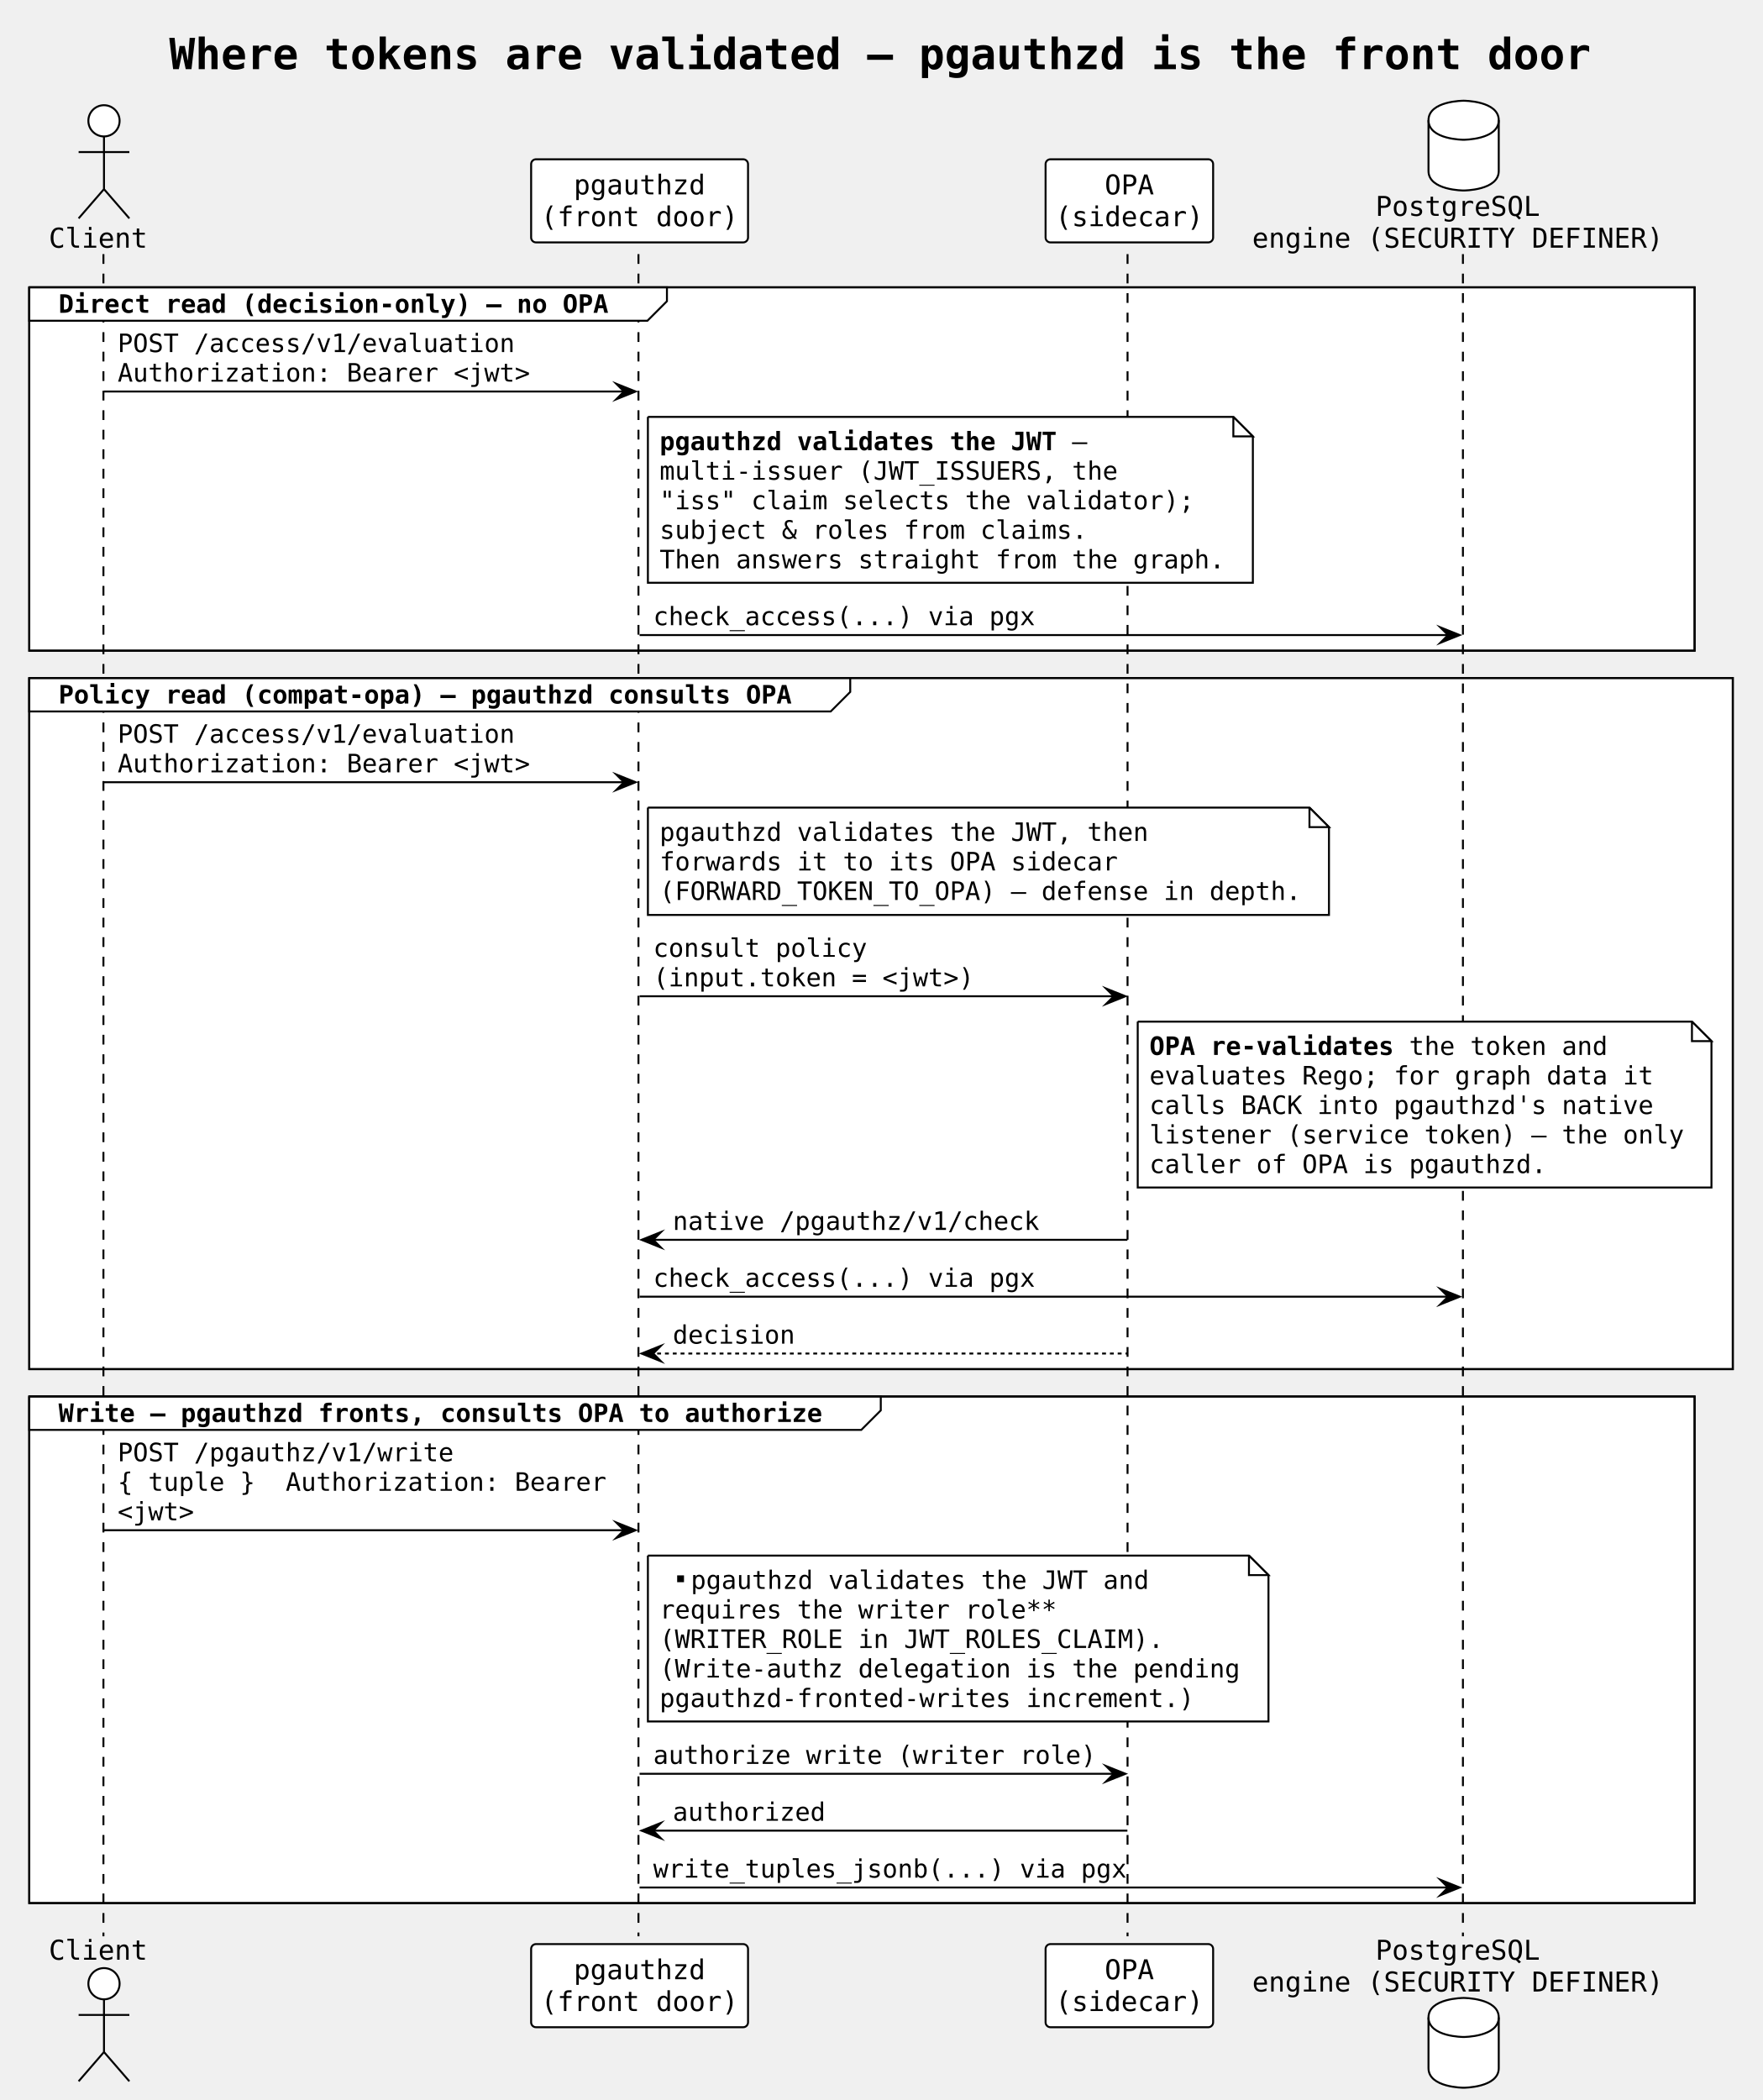
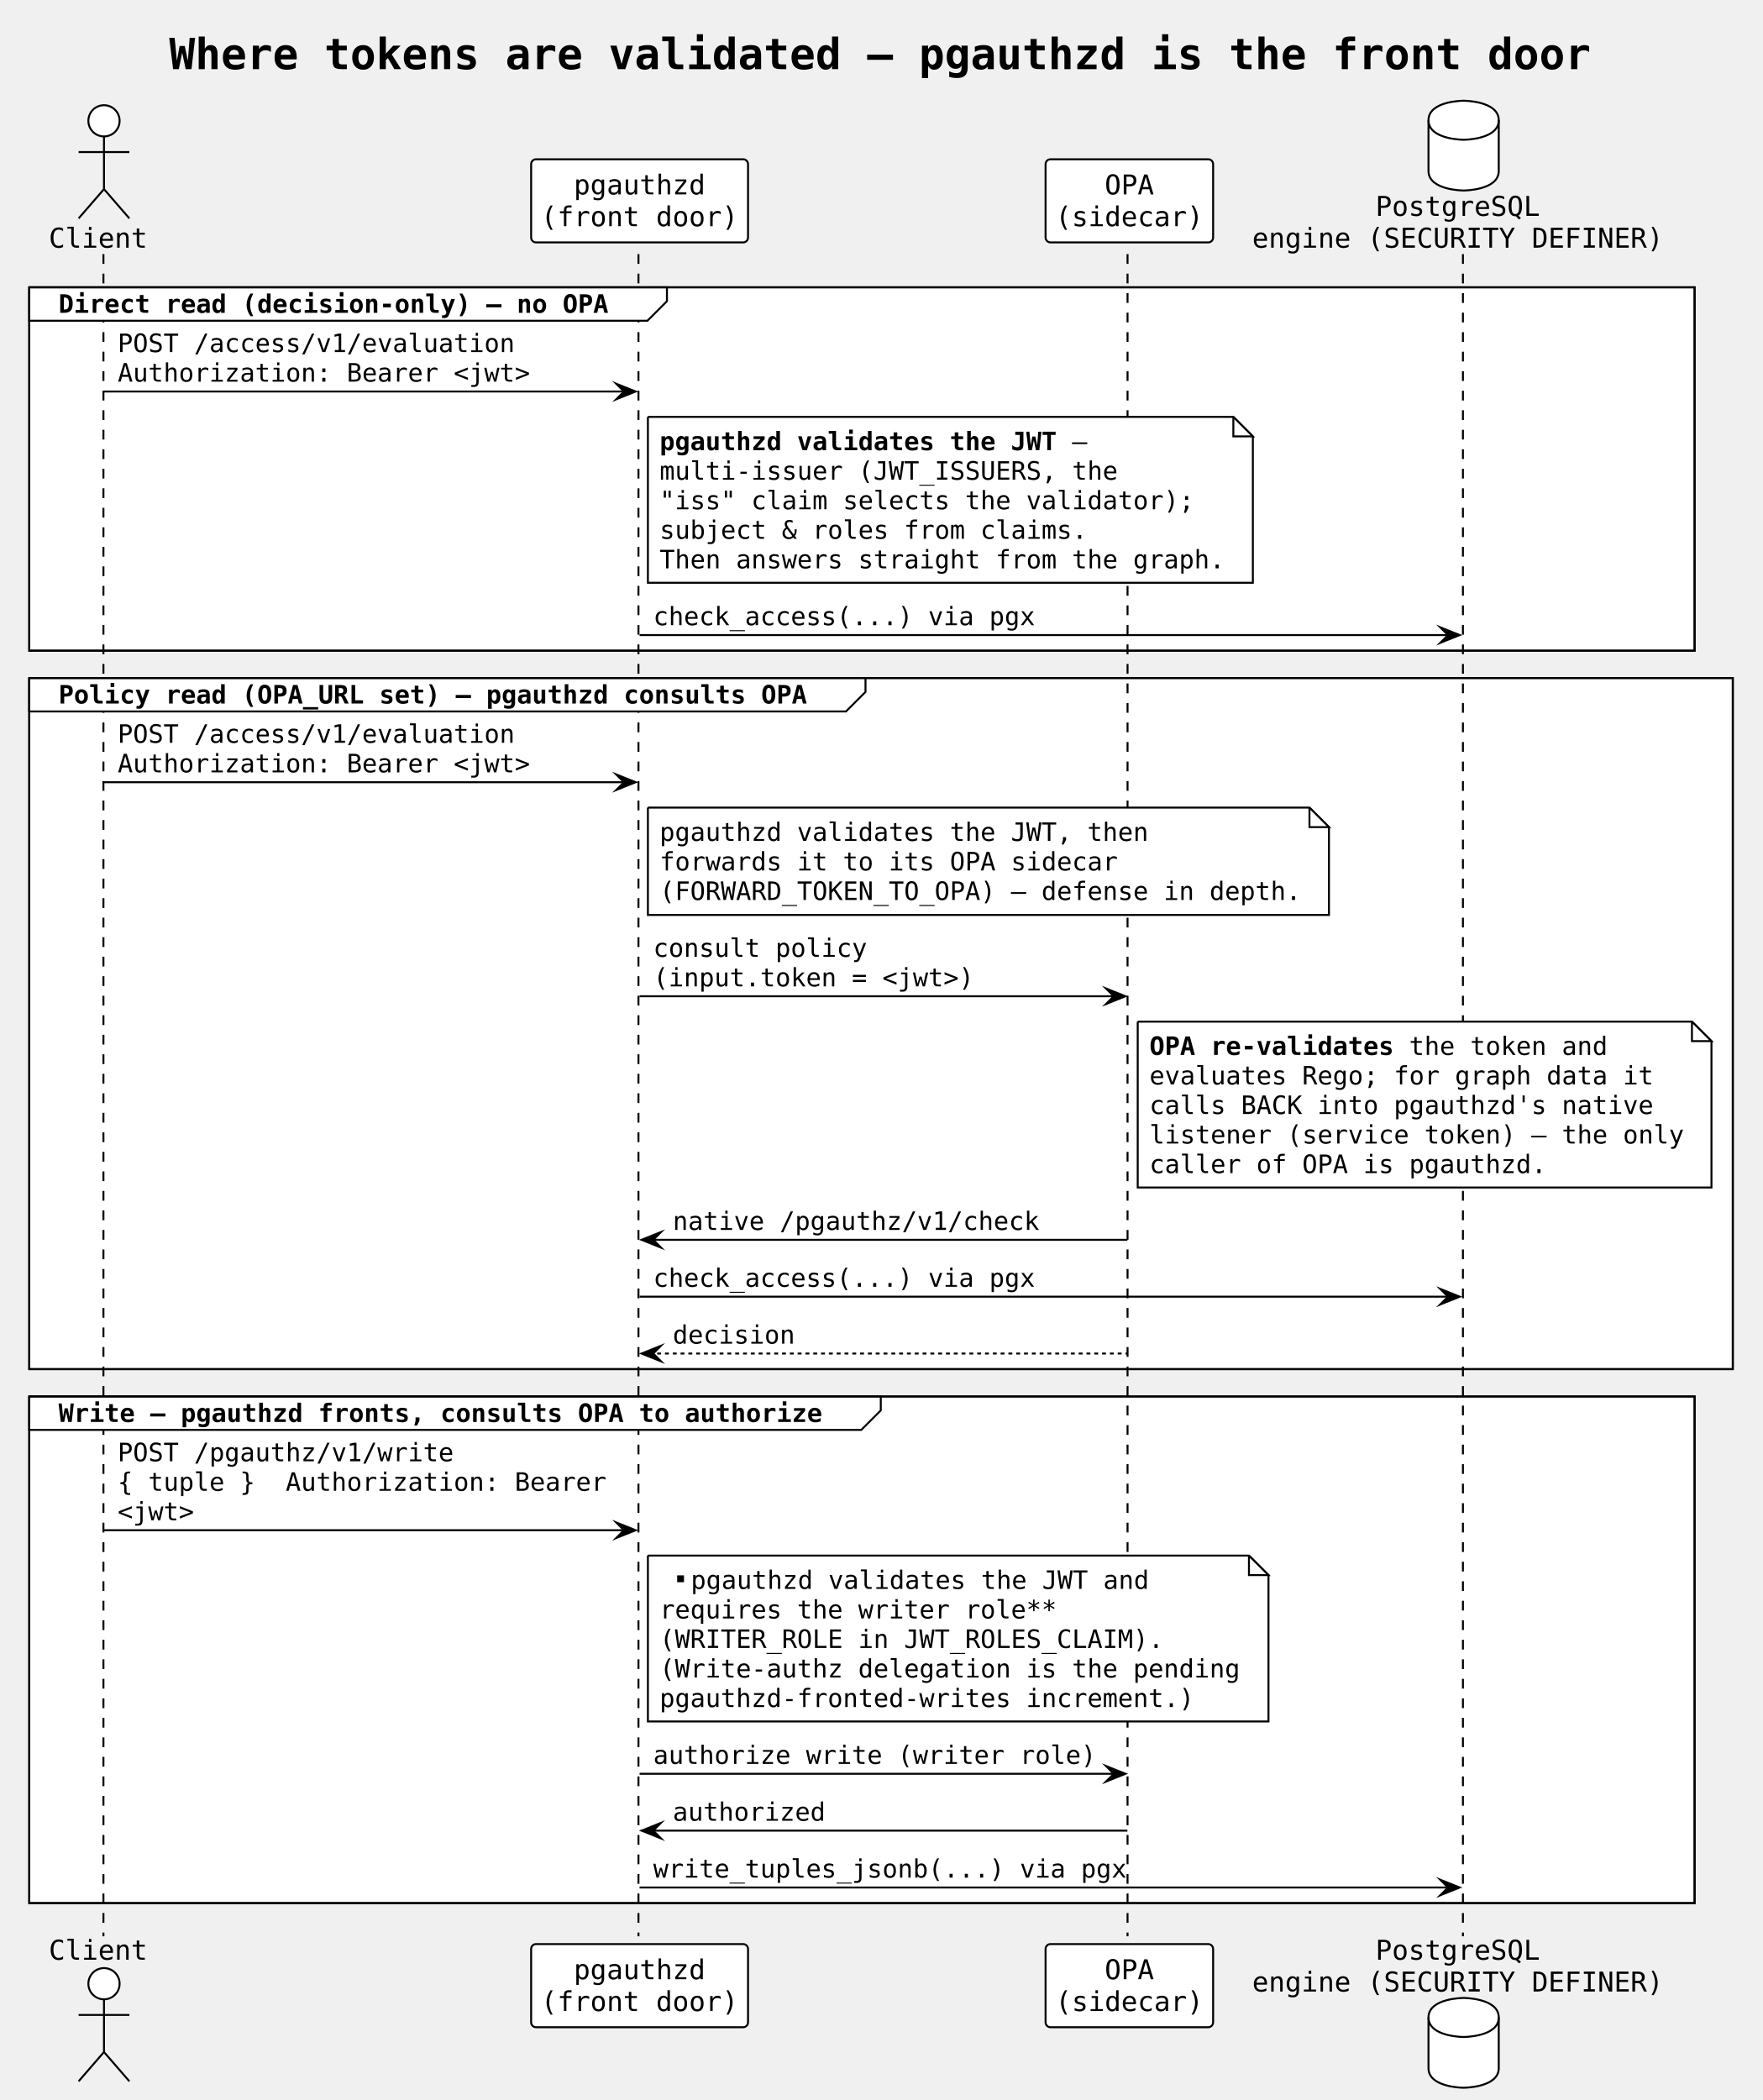
<svg xmlns="http://www.w3.org/2000/svg" contentStyleType="text/css" data-diagram-type="SEQUENCE" height="1076px" preserveAspectRatio="none" style="width:903px;height:1076px;background:#FFFFFF;" version="1.1" viewBox="0 0 903 1076" width="903px" zoomAndPan="magnify">
  <defs />
  <g>
    <g class="title" data-source-line="8">
      <text fill="#000000" font-family="monospace" font-size="22" font-weight="700" lengthAdjust="spacing" textLength="728.481" x="86.726" y="35.421">Where tokens are validated — pgauthzd is the front door</text>
    </g>
    <rect fill="#FFFFFF" height="186.195" style="stroke:#000000;stroke-width:1;" width="853.359" x="15" y="147.203" />
    <rect fill="#FFFFFF" height="354.125" style="stroke:#000000;stroke-width:1;" width="872.933" x="15" y="347.398" />
    <rect fill="#FFFFFF" height="259.594" style="stroke:#000000;stroke-width:1;" width="853.359" x="15" y="715.523" />
    <g class="participant-lifeline" data-entity-uid="part1" data-qualified-name="app" data-source-line="10" id="part1-lifeline">
      <g>
        <rect fill="#000000" fill-opacity="0" height="861.914" width="8" x="49.286" y="130.203" />
        <line style="stroke:#000000;stroke-width:1;stroke-dasharray:5,5;" x1="53" x2="53" y1="130.203" y2="992.117" />
      </g>
    </g>
    <g class="participant-lifeline" data-entity-uid="part2" data-qualified-name="pgd" data-source-line="11" id="part2-lifeline">
      <g>
        <rect fill="#000000" fill-opacity="0" height="861.914" width="8" x="323.739" y="130.203" />
        <line style="stroke:#000000;stroke-width:1;stroke-dasharray:5,5;" x1="327.167" x2="327.167" y1="130.203" y2="992.117" />
      </g>
    </g>
    <g class="participant-lifeline" data-entity-uid="part3" data-qualified-name="opa" data-source-line="12" id="part3-lifeline">
      <g>
        <rect fill="#000000" fill-opacity="0" height="861.914" width="8" x="574.712" y="130.203" />
        <line style="stroke:#000000;stroke-width:1;stroke-dasharray:5,5;" x1="577.783" x2="577.783" y1="130.203" y2="992.117" />
      </g>
    </g>
    <g class="participant-lifeline" data-entity-uid="part4" data-qualified-name="pg" data-source-line="13" id="part4-lifeline">
      <g>
        <rect fill="#000000" fill-opacity="0" height="861.914" width="8" x="746" y="130.203" />
        <line style="stroke:#000000;stroke-width:1;stroke-dasharray:5,5;" x1="749.642" x2="749.642" y1="130.203" y2="992.117" />
      </g>
    </g>
    <g class="participant participant-head" data-entity-uid="part1" data-qualified-name="app" data-source-line="10" id="part1-head">
      <text fill="#000000" font-family="monospace" font-size="14" lengthAdjust="spacing" textLength="50.572" x="25" y="126.901">Client</text>
      <ellipse cx="53.286" cy="61.906" fill="#FFFFFF" rx="8" ry="8" style="stroke:#000000;stroke-width:1;" />
      <path d="M53.286,69.906 L53.286,96.906 M40.286,77.906 L66.286,77.906 M53.286,96.906 L40.286,111.906 M53.286,96.906 L66.286,111.906" fill="none" style="stroke:#000000;stroke-width:1;" />
    </g>
    <g class="participant participant-tail" data-entity-uid="part1" data-qualified-name="app" data-source-line="10" id="part1-tail">
      <text fill="#000000" font-family="monospace" font-size="14" lengthAdjust="spacing" textLength="50.572" x="25" y="1004.112">Client</text>
      <ellipse cx="53.286" cy="1016.414" fill="#FFFFFF" rx="8" ry="8" style="stroke:#000000;stroke-width:1;" />
      <path d="M53.286,1024.414 L53.286,1051.414 M40.286,1032.414 L66.286,1032.414 M53.286,1051.414 L40.286,1066.414 M53.286,1051.414 L66.286,1066.414" fill="none" style="stroke:#000000;stroke-width:1;" />
    </g>
    <g class="participant participant-head" data-entity-uid="part2" data-qualified-name="pgd" data-source-line="11" id="part2-head">
      <rect fill="#FFFFFF" height="42.594" rx="2.5" ry="2.5" style="stroke:#000000;stroke-width:1;" width="111.144" x="272.167" y="81.609" />
      <text fill="#000000" font-family="monospace" font-size="14" lengthAdjust="spacing" textLength="67.43" x="294.024" y="99.605">pgauthzd</text>
      <text fill="#000000" font-family="monospace" font-size="14" lengthAdjust="spacing" textLength="101.144" x="277.167" y="115.901">(front door)</text>
    </g>
    <g class="participant participant-tail" data-entity-uid="part2" data-qualified-name="pgd" data-source-line="11" id="part2-tail">
      <rect fill="#FFFFFF" height="42.594" rx="2.5" ry="2.5" style="stroke:#000000;stroke-width:1;" width="111.144" x="272.167" y="996.117" />
      <text fill="#000000" font-family="monospace" font-size="14" lengthAdjust="spacing" textLength="67.43" x="294.024" y="1014.112">pgauthzd</text>
      <text fill="#000000" font-family="monospace" font-size="14" lengthAdjust="spacing" textLength="101.144" x="277.167" y="1030.409">(front door)</text>
    </g>
    <g class="participant participant-head" data-entity-uid="part3" data-qualified-name="opa" data-source-line="12" id="part3-head">
      <rect fill="#FFFFFF" height="42.594" rx="2.5" ry="2.5" style="stroke:#000000;stroke-width:1;" width="85.858" x="535.783" y="81.609" />
      <text fill="#000000" font-family="monospace" font-size="14" lengthAdjust="spacing" textLength="25.286" x="566.069" y="99.605">OPA</text>
      <text fill="#000000" font-family="monospace" font-size="14" lengthAdjust="spacing" textLength="75.858" x="540.783" y="115.901">(sidecar)</text>
    </g>
    <g class="participant participant-tail" data-entity-uid="part3" data-qualified-name="opa" data-source-line="12" id="part3-tail">
      <rect fill="#FFFFFF" height="42.594" rx="2.5" ry="2.5" style="stroke:#000000;stroke-width:1;" width="85.858" x="535.783" y="996.117" />
      <text fill="#000000" font-family="monospace" font-size="14" lengthAdjust="spacing" textLength="25.286" x="566.069" y="1014.112">OPA</text>
      <text fill="#000000" font-family="monospace" font-size="14" lengthAdjust="spacing" textLength="75.858" x="540.783" y="1030.409">(sidecar)</text>
    </g>
    <g class="participant participant-head" data-entity-uid="part4" data-qualified-name="pg" data-source-line="13" id="part4-head">
      <text fill="#000000" font-family="monospace" font-size="14" lengthAdjust="spacing" textLength="84.287" x="704.857" y="110.605">PostgreSQL</text>
      <text fill="#000000" font-family="monospace" font-size="14" lengthAdjust="spacing" textLength="210.718" x="641.642" y="126.901">engine (SECURITY DEFINER)</text>
      <path d="M732,61.609 C732,51.609 750,51.609 750,51.609 C750,51.609 768,51.609 768,61.609 L768,87.609 C768,97.609 750,97.609 750,97.609 C750,97.609 732,97.609 732,87.609 L732,61.609" fill="#FFFFFF" style="stroke:#000000;stroke-width:1;" />
      <path d="M732,61.609 C732,71.609 750,71.609 750,71.609 C750,71.609 768,71.609 768,61.609" fill="none" style="stroke:#000000;stroke-width:1;" />
    </g>
    <g class="participant participant-tail" data-entity-uid="part4" data-qualified-name="pg" data-source-line="13" id="part4-tail">
      <text fill="#000000" font-family="monospace" font-size="14" lengthAdjust="spacing" textLength="84.287" x="704.857" y="1004.112">PostgreSQL</text>
      <text fill="#000000" font-family="monospace" font-size="14" lengthAdjust="spacing" textLength="210.718" x="641.642" y="1020.409">engine (SECURITY DEFINER)</text>
      <path d="M732,1033.711 C732,1023.711 750,1023.711 750,1023.711 C750,1023.711 768,1023.711 768,1033.711 L768,1059.711 C768,1069.711 750,1069.711 750,1069.711 C750,1069.711 732,1069.711 732,1059.711 L732,1033.711" fill="#FFFFFF" style="stroke:#000000;stroke-width:1;" />
      <path d="M732,1033.711 C732,1043.711 750,1043.711 750,1043.711 C750,1043.711 768,1043.711 768,1033.711" fill="none" style="stroke:#000000;stroke-width:1;" />
    </g>
    <path d="M15,147.203 L341.76,147.203 L341.76,154.336 L331.76,164.336 L15,164.336 L15,147.203" fill="#FFFFFF" style="stroke:#000000;stroke-width:1;" />
    <rect fill="none" height="186.195" style="stroke:#000000;stroke-width:1;" width="853.359" x="15" y="147.203" />
    <text fill="#000000" font-family="monospace" font-size="13" font-weight="700" lengthAdjust="spacing" textLength="281.76" x="30" y="160.27">Direct read (decision-only) — no OPA</text>
    <g class="message" data-entity-1="part1" data-entity-2="part2" data-source-line="16" id="msg1">
      <polygon fill="#000000" points="315.739,196.602,325.739,200.602,315.739,204.602,319.739,200.602" style="stroke:#000000;stroke-width:1;stroke-linejoin:miter;stroke-miterlimit:10;" />
      <line style="stroke:#000000;stroke-width:1;" x1="53.286" x2="321.739" y1="200.602" y2="200.602" />
      <text fill="#000000" font-family="monospace" font-size="13" lengthAdjust="spacing" textLength="31.307" x="60.286" y="180.403">POST</text>
      <text fill="#000000" font-family="monospace" font-size="13" lengthAdjust="spacing" textLength="7.827" x="91.593" y="180.403"> </text>
      <text fill="#000000" font-family="monospace" font-size="13" lengthAdjust="spacing" textLength="164.36" x="99.419" y="180.403">/access/v1/evaluation</text>
      <text fill="#000000" font-family="monospace" font-size="13" lengthAdjust="spacing" textLength="109.573" x="60.286" y="195.536">Authorization:</text>
      <text fill="#000000" font-family="monospace" font-size="13" lengthAdjust="spacing" textLength="7.827" x="169.859" y="195.536"> </text>
      <text fill="#000000" font-family="monospace" font-size="13" lengthAdjust="spacing" textLength="46.96" x="177.686" y="195.536">Bearer</text>
      <text fill="#000000" font-family="monospace" font-size="13" lengthAdjust="spacing" textLength="7.827" x="224.646" y="195.536"> </text>
      <text fill="#000000" font-family="monospace" font-size="13" lengthAdjust="spacing" textLength="39.133" x="232.473" y="195.536">&lt;jwt&gt;</text>
    </g>
    <path d="M332,213.602 L332,298.602 L642,298.602 L642,223.602 L632,213.602 L332,213.602" fill="#FFFFFF" style="stroke:#000000;stroke-width:1;" />
    <path d="M632,213.602 L632,223.602 L642,223.602 L632,213.602" fill="#FFFFFF" style="stroke:#000000;stroke-width:1;" />
    <text fill="#000000" font-family="monospace" font-size="13" font-weight="700" lengthAdjust="spacing" textLength="203.493" x="338" y="230.668">pgauthzd validates the JWT</text>
    <text fill="#000000" font-family="monospace" font-size="13" lengthAdjust="spacing" textLength="7.827" x="549.32" y="230.668">—</text>
    <text fill="#000000" font-family="monospace" font-size="13" lengthAdjust="spacing" textLength="234.8" x="338" y="245.801">multi-issuer (JWT_ISSUERS, the</text>
    <text fill="#000000" font-family="monospace" font-size="13" lengthAdjust="spacing" textLength="273.933" x="338" y="260.934">"iss" claim selects the validator);</text>
    <text fill="#000000" font-family="monospace" font-size="13" lengthAdjust="spacing" textLength="219.147" x="338" y="276.067">subject &amp; roles from claims.</text>
    <text fill="#000000" font-family="monospace" font-size="13" lengthAdjust="spacing" textLength="289.586" x="338" y="291.2">Then answers straight from the graph.</text>
    <g class="message" data-entity-1="part2" data-entity-2="part4" data-source-line="24" id="msg2">
      <polygon fill="#000000" points="738,321.398,748,325.398,738,329.398,742,325.398" style="stroke:#000000;stroke-width:1;stroke-linejoin:miter;stroke-miterlimit:10;" />
      <line style="stroke:#000000;stroke-width:1;" x1="327.739" x2="744" y1="325.398" y2="325.398" />
      <text fill="#000000" font-family="monospace" font-size="13" lengthAdjust="spacing" textLength="133.053" x="334.739" y="320.332">check_access(...)</text>
      <text fill="#000000" font-family="monospace" font-size="13" lengthAdjust="spacing" textLength="7.827" x="467.793" y="320.332"> </text>
      <text fill="#000000" font-family="monospace" font-size="13" lengthAdjust="spacing" textLength="23.48" x="475.619" y="320.332">via</text>
      <text fill="#000000" font-family="monospace" font-size="13" lengthAdjust="spacing" textLength="7.827" x="499.099" y="320.332"> </text>
      <text fill="#000000" font-family="monospace" font-size="13" lengthAdjust="spacing" textLength="23.48" x="506.926" y="320.332">pgx</text>
    </g>
-     <path d="M15,347.398 L435.68,347.398 L435.68,354.531 L425.68,364.531 L15,364.531 L15,347.398" fill="#FFFFFF" style="stroke:#000000;stroke-width:1;" />
+     <path d="M15,347.398 L443.506,347.398 L443.506,354.531 L433.506,364.531 L15,364.531 L15,347.398" fill="#FFFFFF" style="stroke:#000000;stroke-width:1;" />
    <rect fill="none" height="354.125" style="stroke:#000000;stroke-width:1;" width="872.933" x="15" y="347.398" />
-     <text fill="#000000" font-family="monospace" font-size="13" font-weight="700" lengthAdjust="spacing" textLength="375.68" x="30" y="360.465">Policy read (compat-opa) — pgauthzd consults OPA</text>
+     <text fill="#000000" font-family="monospace" font-size="13" font-weight="700" lengthAdjust="spacing" textLength="383.506" x="30" y="360.465">Policy read (OPA_URL set) — pgauthzd consults OPA</text>
    <g class="message" data-entity-1="part1" data-entity-2="part2" data-source-line="28" id="msg3">
      <polygon fill="#000000" points="315.739,396.797,325.739,400.797,315.739,404.797,319.739,400.797" style="stroke:#000000;stroke-width:1;stroke-linejoin:miter;stroke-miterlimit:10;" />
      <line style="stroke:#000000;stroke-width:1;" x1="53.286" x2="321.739" y1="400.797" y2="400.797" />
      <text fill="#000000" font-family="monospace" font-size="13" lengthAdjust="spacing" textLength="31.307" x="60.286" y="380.598">POST</text>
      <text fill="#000000" font-family="monospace" font-size="13" lengthAdjust="spacing" textLength="7.827" x="91.593" y="380.598"> </text>
      <text fill="#000000" font-family="monospace" font-size="13" lengthAdjust="spacing" textLength="164.36" x="99.419" y="380.598">/access/v1/evaluation</text>
      <text fill="#000000" font-family="monospace" font-size="13" lengthAdjust="spacing" textLength="109.573" x="60.286" y="395.731">Authorization:</text>
      <text fill="#000000" font-family="monospace" font-size="13" lengthAdjust="spacing" textLength="7.827" x="169.859" y="395.731"> </text>
      <text fill="#000000" font-family="monospace" font-size="13" lengthAdjust="spacing" textLength="46.96" x="177.686" y="395.731">Bearer</text>
      <text fill="#000000" font-family="monospace" font-size="13" lengthAdjust="spacing" textLength="7.827" x="224.646" y="395.731"> </text>
      <text fill="#000000" font-family="monospace" font-size="13" lengthAdjust="spacing" textLength="39.133" x="232.473" y="395.731">&lt;jwt&gt;</text>
    </g>
    <path d="M332,413.797 L332,468.797 L681,468.797 L681,423.797 L671,413.797 L332,413.797" fill="#FFFFFF" style="stroke:#000000;stroke-width:1;" />
    <path d="M671,413.797 L671,423.797 L681,423.797 L671,413.797" fill="#FFFFFF" style="stroke:#000000;stroke-width:1;" />
    <text fill="#000000" font-family="monospace" font-size="13" lengthAdjust="spacing" textLength="250.453" x="338" y="430.864">pgauthzd validates the JWT, then</text>
    <text fill="#000000" font-family="monospace" font-size="13" lengthAdjust="spacing" textLength="234.8" x="338" y="445.997">forwards it to its OPA sidecar</text>
    <text fill="#000000" font-family="monospace" font-size="13" lengthAdjust="spacing" textLength="328.72" x="338" y="461.129">(FORWARD_TOKEN_TO_OPA) — defense in depth.</text>
    <g class="message" data-entity-1="part2" data-entity-2="part3" data-source-line="34" id="msg4">
      <polygon fill="#000000" points="566.712,506.461,576.712,510.461,566.712,514.461,570.712,510.461" style="stroke:#000000;stroke-width:1;stroke-linejoin:miter;stroke-miterlimit:10;" />
      <line style="stroke:#000000;stroke-width:1;" x1="327.739" x2="572.712" y1="510.461" y2="510.461" />
      <text fill="#000000" font-family="monospace" font-size="13" lengthAdjust="spacing" textLength="54.787" x="334.739" y="490.262">consult</text>
      <text fill="#000000" font-family="monospace" font-size="13" lengthAdjust="spacing" textLength="7.827" x="389.526" y="490.262"> </text>
      <text fill="#000000" font-family="monospace" font-size="13" lengthAdjust="spacing" textLength="46.96" x="397.353" y="490.262">policy</text>
      <text fill="#000000" font-family="monospace" font-size="13" lengthAdjust="spacing" textLength="93.92" x="334.739" y="505.395">(input.token</text>
      <text fill="#000000" font-family="monospace" font-size="13" lengthAdjust="spacing" textLength="7.827" x="428.659" y="505.395"> </text>
      <text fill="#000000" font-family="monospace" font-size="13" lengthAdjust="spacing" textLength="7.827" x="436.486" y="505.395">=</text>
      <text fill="#000000" font-family="monospace" font-size="13" lengthAdjust="spacing" textLength="7.827" x="444.312" y="505.395"> </text>
      <text fill="#000000" font-family="monospace" font-size="13" lengthAdjust="spacing" textLength="46.96" x="452.139" y="505.395">&lt;jwt&gt;)</text>
    </g>
    <path d="M583,523.461 L583,608.461 L877,608.461 L877,533.461 L867,523.461 L583,523.461" fill="#FFFFFF" style="stroke:#000000;stroke-width:1;" />
    <path d="M867,523.461 L867,533.461 L877,533.461 L867,523.461" fill="#FFFFFF" style="stroke:#000000;stroke-width:1;" />
    <text fill="#000000" font-family="monospace" font-size="13" font-weight="700" lengthAdjust="spacing" textLength="125.227" x="589" y="540.528">OPA re-validates</text>
    <text fill="#000000" font-family="monospace" font-size="13" lengthAdjust="spacing" textLength="101.747" x="722.053" y="540.528">the token and</text>
    <text fill="#000000" font-family="monospace" font-size="13" lengthAdjust="spacing" textLength="258.28" x="589" y="555.661">evaluates Rego; for graph data it</text>
    <text fill="#000000" font-family="monospace" font-size="13" lengthAdjust="spacing" textLength="258.28" x="589" y="570.793">calls BACK into pgauthzd's native</text>
    <text fill="#000000" font-family="monospace" font-size="13" lengthAdjust="spacing" textLength="273.933" x="589" y="585.926">listener (service token) — the only</text>
    <text fill="#000000" font-family="monospace" font-size="13" lengthAdjust="spacing" textLength="203.493" x="589" y="601.059">caller of OPA is pgauthzd.</text>
    <g class="message" data-entity-1="part3" data-entity-2="part2" data-source-line="42" id="msg5">
      <polygon fill="#000000" points="338.739,631.258,328.739,635.258,338.739,639.258,334.739,635.258" style="stroke:#000000;stroke-width:1;stroke-linejoin:miter;stroke-miterlimit:10;" />
      <line style="stroke:#000000;stroke-width:1;" x1="332.739" x2="577.712" y1="635.258" y2="635.258" />
      <text fill="#000000" font-family="monospace" font-size="13" lengthAdjust="spacing" textLength="46.96" x="344.739" y="630.192">native</text>
      <text fill="#000000" font-family="monospace" font-size="13" lengthAdjust="spacing" textLength="7.827" x="391.699" y="630.192"> </text>
      <text fill="#000000" font-family="monospace" font-size="13" lengthAdjust="spacing" textLength="133.053" x="399.526" y="630.192">/pgauthz/v1/check</text>
    </g>
    <g class="message" data-entity-1="part2" data-entity-2="part4" data-source-line="43" id="msg6">
      <polygon fill="#000000" points="738,660.391,748,664.391,738,668.391,742,664.391" style="stroke:#000000;stroke-width:1;stroke-linejoin:miter;stroke-miterlimit:10;" />
      <line style="stroke:#000000;stroke-width:1;" x1="327.739" x2="744" y1="664.391" y2="664.391" />
      <text fill="#000000" font-family="monospace" font-size="13" lengthAdjust="spacing" textLength="133.053" x="334.739" y="659.325">check_access(...)</text>
      <text fill="#000000" font-family="monospace" font-size="13" lengthAdjust="spacing" textLength="7.827" x="467.793" y="659.325"> </text>
      <text fill="#000000" font-family="monospace" font-size="13" lengthAdjust="spacing" textLength="23.48" x="475.619" y="659.325">via</text>
      <text fill="#000000" font-family="monospace" font-size="13" lengthAdjust="spacing" textLength="7.827" x="499.099" y="659.325"> </text>
      <text fill="#000000" font-family="monospace" font-size="13" lengthAdjust="spacing" textLength="23.48" x="506.926" y="659.325">pgx</text>
    </g>
    <g class="message" data-entity-1="part3" data-entity-2="part2" data-source-line="44" id="msg7">
      <polygon fill="#000000" points="338.739,689.523,328.739,693.523,338.739,697.523,334.739,693.523" style="stroke:#000000;stroke-width:1;stroke-linejoin:miter;stroke-miterlimit:10;" />
      <line style="stroke:#000000;stroke-width:1;stroke-dasharray:2,2;" x1="332.739" x2="577.712" y1="693.523" y2="693.523" />
      <text fill="#000000" font-family="monospace" font-size="13" lengthAdjust="spacing" textLength="62.613" x="344.739" y="688.457">decision</text>
    </g>
    <path d="M15,715.523 L451.333,715.523 L451.333,722.656 L441.333,732.656 L15,732.656 L15,715.523" fill="#FFFFFF" style="stroke:#000000;stroke-width:1;" />
    <rect fill="none" height="259.594" style="stroke:#000000;stroke-width:1;" width="853.359" x="15" y="715.523" />
    <text fill="#000000" font-family="monospace" font-size="13" font-weight="700" lengthAdjust="spacing" textLength="391.333" x="30" y="728.59">Write — pgauthzd fronts, consults OPA to authorize</text>
    <g class="message" data-entity-1="part1" data-entity-2="part2" data-source-line="48" id="msg8">
      <polygon fill="#000000" points="315.739,780.055,325.739,784.055,315.739,788.055,319.739,784.055" style="stroke:#000000;stroke-width:1;stroke-linejoin:miter;stroke-miterlimit:10;" />
      <line style="stroke:#000000;stroke-width:1;" x1="53.286" x2="321.739" y1="784.055" y2="784.055" />
      <text fill="#000000" font-family="monospace" font-size="13" lengthAdjust="spacing" textLength="31.307" x="60.286" y="748.723">POST</text>
      <text fill="#000000" font-family="monospace" font-size="13" lengthAdjust="spacing" textLength="7.827" x="91.593" y="748.723"> </text>
      <text fill="#000000" font-family="monospace" font-size="13" lengthAdjust="spacing" textLength="133.053" x="99.419" y="748.723">/pgauthz/v1/write</text>
      <text fill="#000000" font-family="monospace" font-size="13" lengthAdjust="spacing" textLength="7.827" x="60.286" y="763.856">{</text>
      <text fill="#000000" font-family="monospace" font-size="13" lengthAdjust="spacing" textLength="7.827" x="68.113" y="763.856"> </text>
      <text fill="#000000" font-family="monospace" font-size="13" lengthAdjust="spacing" textLength="39.133" x="75.939" y="763.856">tuple</text>
      <text fill="#000000" font-family="monospace" font-size="13" lengthAdjust="spacing" textLength="7.827" x="115.073" y="763.856"> </text>
      <text fill="#000000" font-family="monospace" font-size="13" lengthAdjust="spacing" textLength="7.827" x="122.899" y="763.856">}</text>
      <text fill="#000000" font-family="monospace" font-size="13" lengthAdjust="spacing" textLength="15.653" x="130.726" y="763.856">  </text>
      <text fill="#000000" font-family="monospace" font-size="13" lengthAdjust="spacing" textLength="109.573" x="146.379" y="763.856">Authorization:</text>
      <text fill="#000000" font-family="monospace" font-size="13" lengthAdjust="spacing" textLength="7.827" x="255.953" y="763.856"> </text>
      <text fill="#000000" font-family="monospace" font-size="13" lengthAdjust="spacing" textLength="46.96" x="263.779" y="763.856">Bearer</text>
      <text fill="#000000" font-family="monospace" font-size="13" lengthAdjust="spacing" textLength="39.133" x="60.286" y="778.989">&lt;jwt&gt;</text>
    </g>
    <path d="M332,797.055 L332,882.055 L650,882.055 L650,807.055 L640,797.055 L332,797.055" fill="#FFFFFF" style="stroke:#000000;stroke-width:1;" />
    <path d="M640,797.055 L640,807.055 L650,807.055 L640,797.055" fill="#FFFFFF" style="stroke:#000000;stroke-width:1;" />
    <rect fill="#000000" height="3.5" width="3.5" x="347" y="807.188" />
    <text fill="#000000" font-family="monospace" font-size="13" lengthAdjust="spacing" textLength="234.8" x="354" y="814.122">pgauthzd validates the JWT and</text>
    <text fill="#000000" font-family="monospace" font-size="13" lengthAdjust="spacing" textLength="203.493" x="338" y="829.254">requires the writer role**</text>
    <text fill="#000000" font-family="monospace" font-size="13" lengthAdjust="spacing" textLength="258.28" x="338" y="844.387">(WRITER_ROLE in JWT_ROLES_CLAIM).</text>
    <text fill="#000000" font-family="monospace" font-size="13" lengthAdjust="spacing" textLength="297.413" x="338" y="859.52">(Write-authz delegation is the pending</text>
    <text fill="#000000" font-family="monospace" font-size="13" lengthAdjust="spacing" textLength="273.933" x="338" y="874.653">pgauthzd-fronted-writes increment.)</text>
    <g class="message" data-entity-1="part2" data-entity-2="part3" data-source-line="56" id="msg9">
      <polygon fill="#000000" points="566.712,904.852,576.712,908.852,566.712,912.852,570.712,908.852" style="stroke:#000000;stroke-width:1;stroke-linejoin:miter;stroke-miterlimit:10;" />
      <line style="stroke:#000000;stroke-width:1;" x1="327.739" x2="572.712" y1="908.852" y2="908.852" />
      <text fill="#000000" font-family="monospace" font-size="13" lengthAdjust="spacing" textLength="70.44" x="334.739" y="903.786">authorize</text>
      <text fill="#000000" font-family="monospace" font-size="13" lengthAdjust="spacing" textLength="7.827" x="405.179" y="903.786"> </text>
      <text fill="#000000" font-family="monospace" font-size="13" lengthAdjust="spacing" textLength="39.133" x="413.006" y="903.786">write</text>
      <text fill="#000000" font-family="monospace" font-size="13" lengthAdjust="spacing" textLength="7.827" x="452.139" y="903.786"> </text>
      <text fill="#000000" font-family="monospace" font-size="13" lengthAdjust="spacing" textLength="54.787" x="459.966" y="903.786">(writer</text>
      <text fill="#000000" font-family="monospace" font-size="13" lengthAdjust="spacing" textLength="7.827" x="514.752" y="903.786"> </text>
      <text fill="#000000" font-family="monospace" font-size="13" lengthAdjust="spacing" textLength="39.133" x="522.579" y="903.786">role)</text>
    </g>
    <g class="message" data-entity-1="part3" data-entity-2="part2" data-source-line="57" id="msg10">
      <polygon fill="#000000" points="338.739,933.984,328.739,937.984,338.739,941.984,334.739,937.984" style="stroke:#000000;stroke-width:1;stroke-linejoin:miter;stroke-miterlimit:10;" />
      <line style="stroke:#000000;stroke-width:1;" x1="332.739" x2="577.712" y1="937.984" y2="937.984" />
      <text fill="#000000" font-family="monospace" font-size="13" lengthAdjust="spacing" textLength="78.267" x="344.739" y="932.918">authorized</text>
    </g>
    <g class="message" data-entity-1="part2" data-entity-2="part4" data-source-line="58" id="msg11">
      <polygon fill="#000000" points="738,963.117,748,967.117,738,971.117,742,967.117" style="stroke:#000000;stroke-width:1;stroke-linejoin:miter;stroke-miterlimit:10;" />
      <line style="stroke:#000000;stroke-width:1;" x1="327.739" x2="744" y1="967.117" y2="967.117" />
      <text fill="#000000" font-family="monospace" font-size="13" lengthAdjust="spacing" textLength="180.013" x="334.739" y="962.051">write_tuples_jsonb(...)</text>
      <text fill="#000000" font-family="monospace" font-size="13" lengthAdjust="spacing" textLength="7.827" x="514.752" y="962.051"> </text>
      <text fill="#000000" font-family="monospace" font-size="13" lengthAdjust="spacing" textLength="23.48" x="522.579" y="962.051">via</text>
      <text fill="#000000" font-family="monospace" font-size="13" lengthAdjust="spacing" textLength="7.827" x="546.059" y="962.051"> </text>
      <text fill="#000000" font-family="monospace" font-size="13" lengthAdjust="spacing" textLength="23.48" x="553.886" y="962.051">pgx</text>
    </g>
  </g>
</svg>
